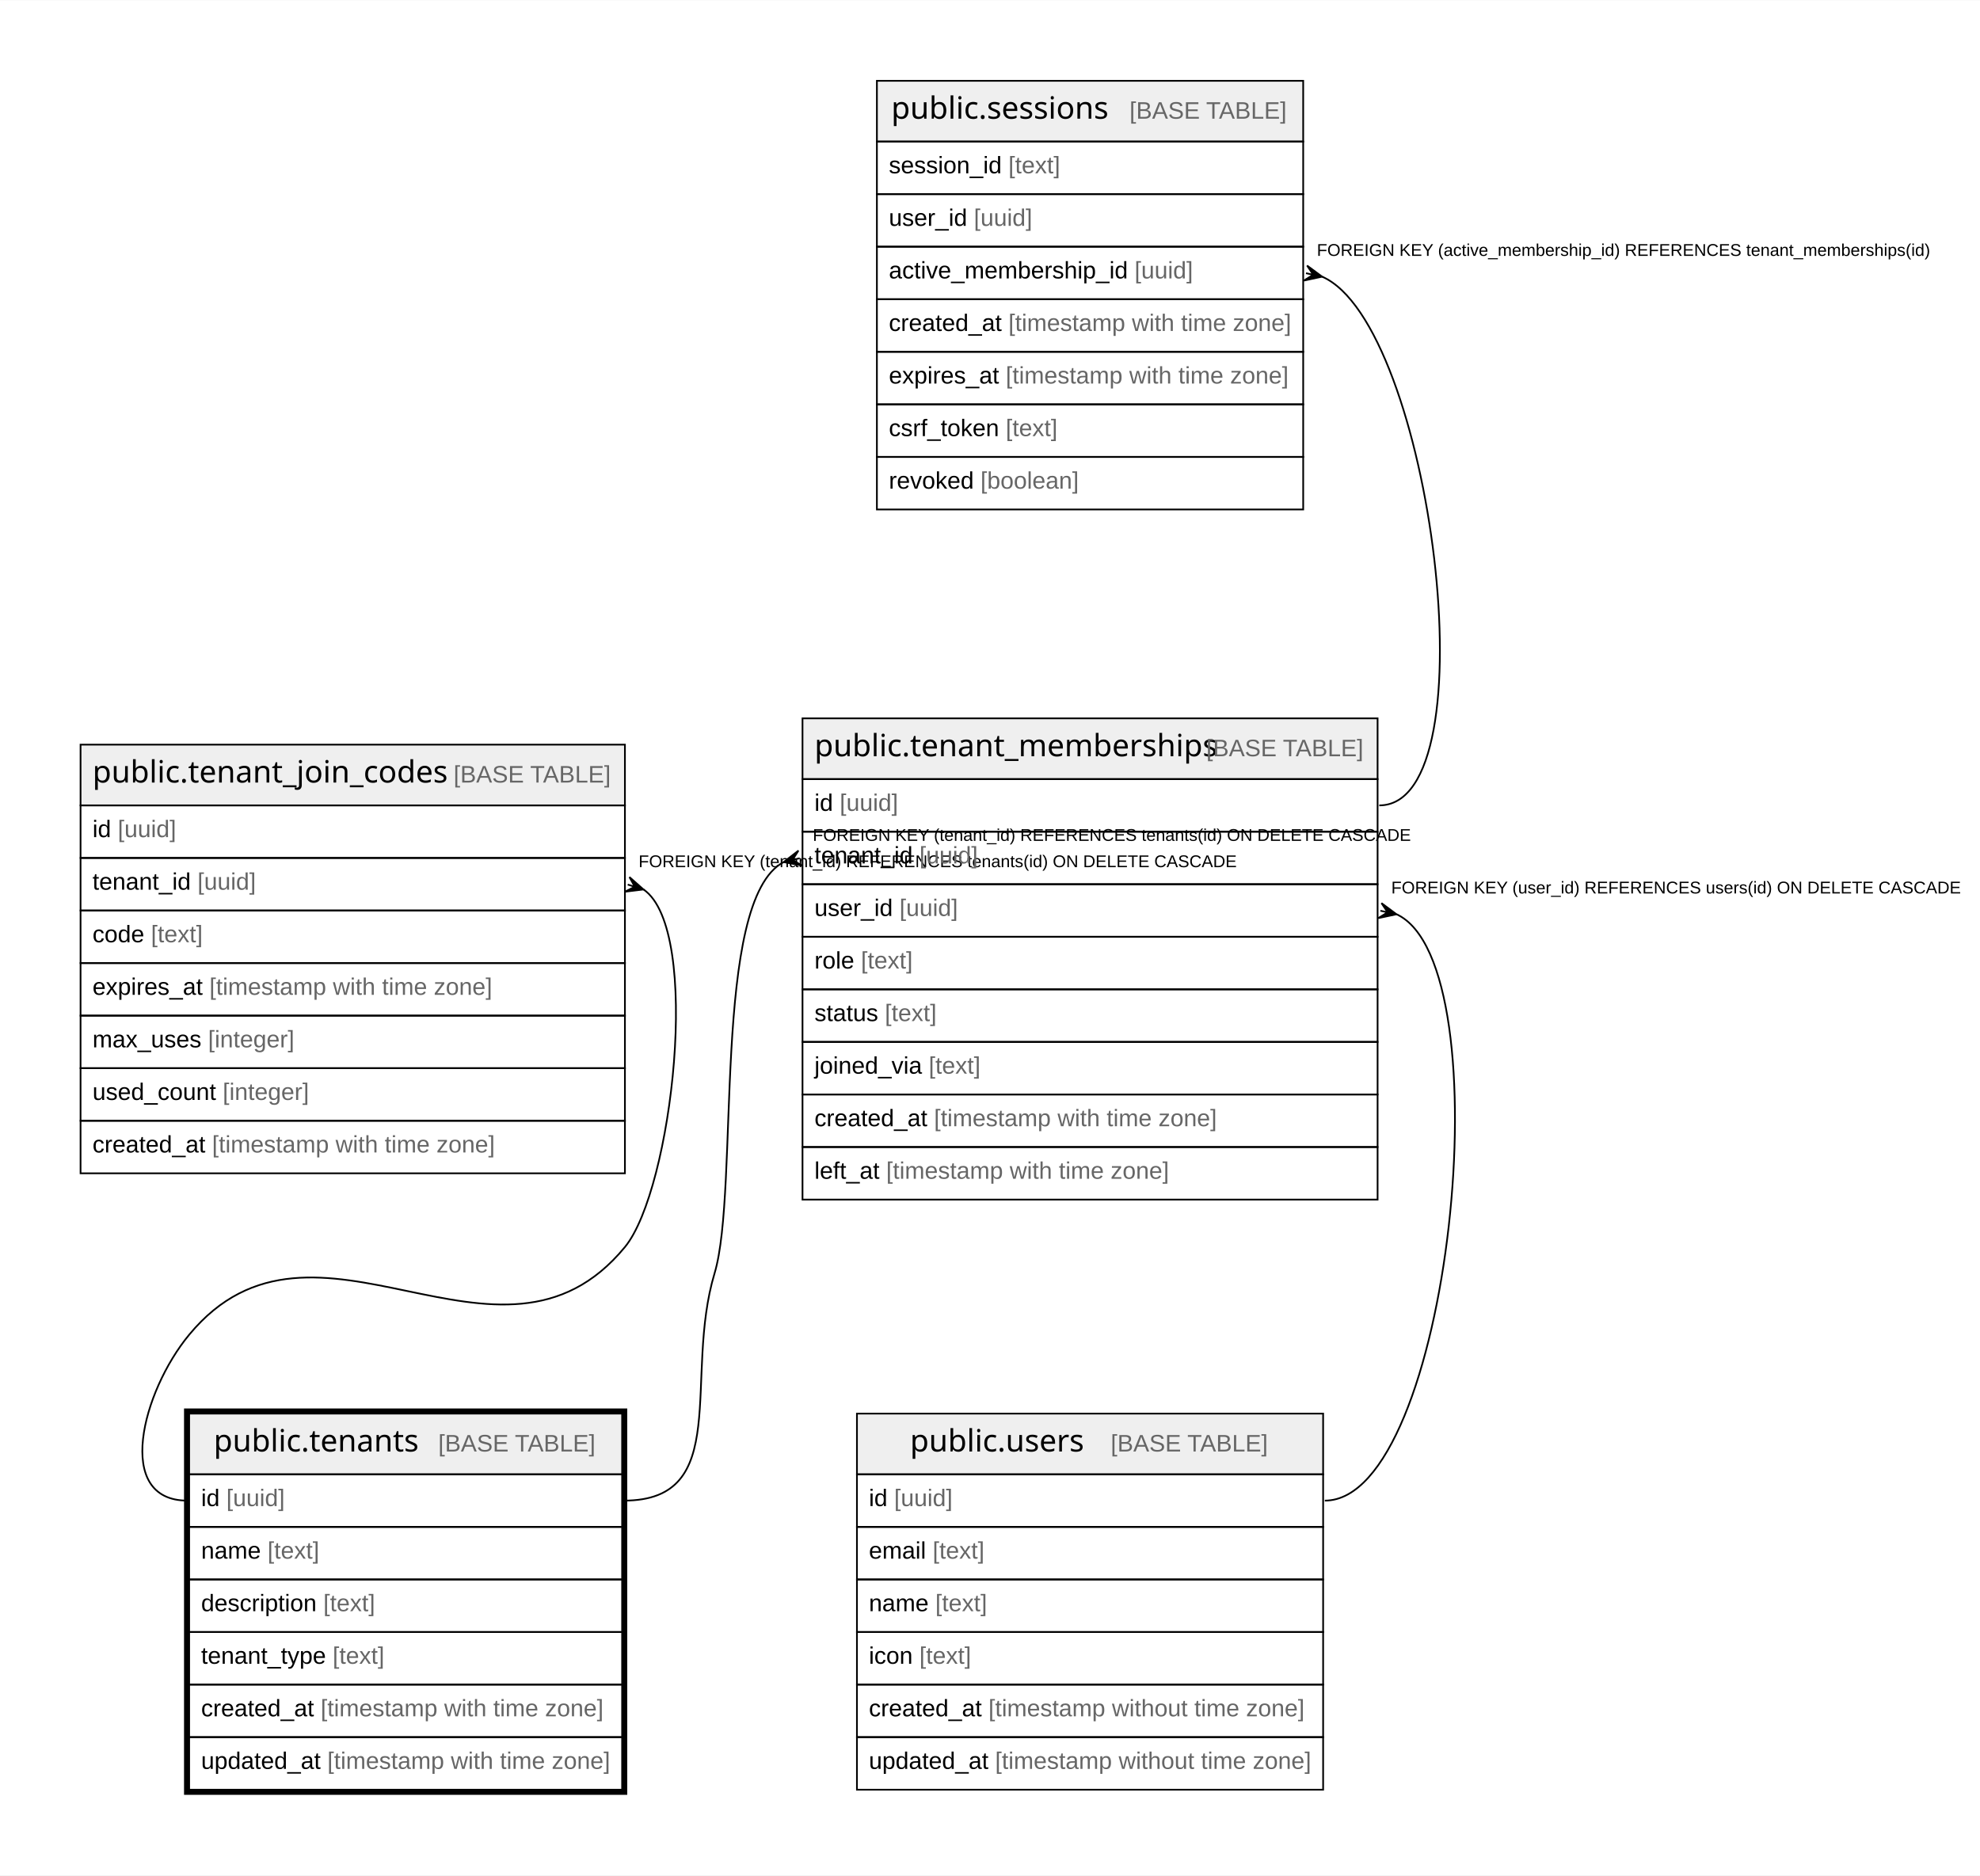
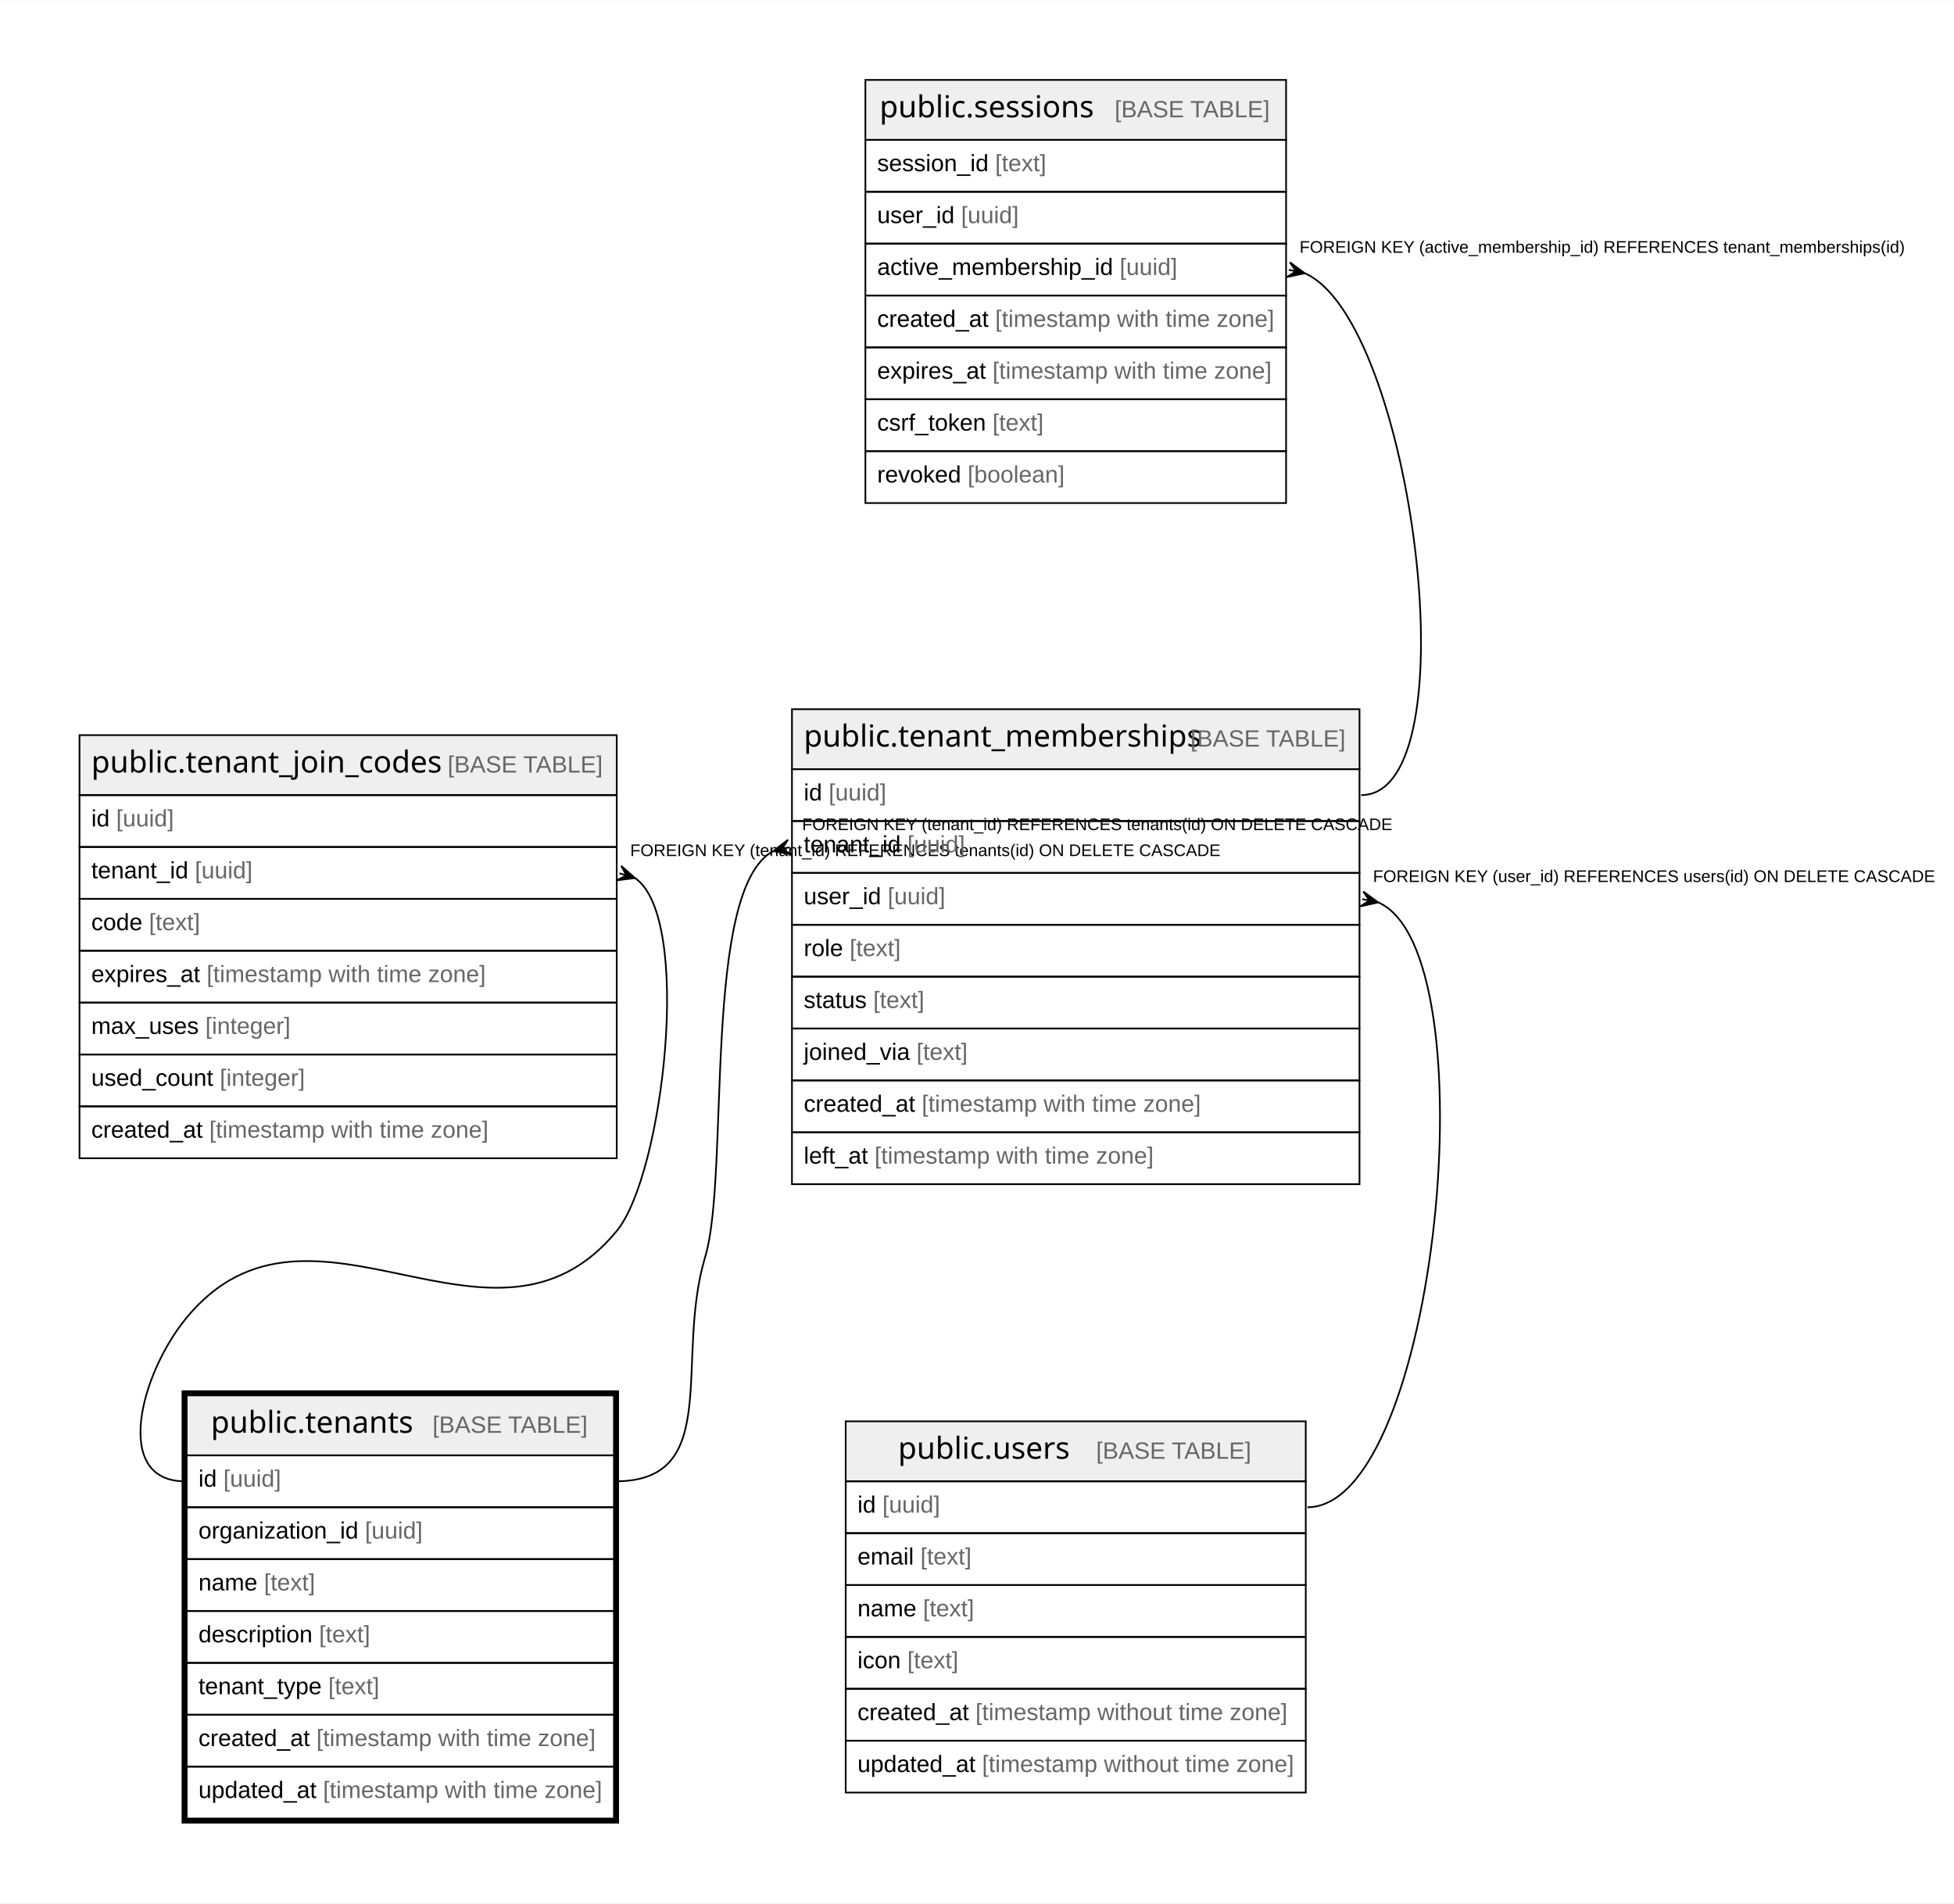
- <svg xmlns="http://www.w3.org/2000/svg" width="1160pt" height="1099pt" viewBox="0.00 0.00 1160.11 1098.80">
-   <g id="graph0" class="graph" transform="scale(1 1) rotate(0) translate(4 1094.8)">
-     <polygon fill="white" stroke="none" points="-4,4 -4,-1094.8 1156.11,-1094.8 1156.11,4 -4,4" />
+ <svg xmlns="http://www.w3.org/2000/svg" width="1160pt" height="1130pt" viewBox="0.00 0.00 1160.11 1129.60">
+   <g id="graph0" class="graph" transform="scale(1 1) rotate(0) translate(4 1125.6)">
+     <polygon fill="white" stroke="none" points="-4,4 -4,-1125.6 1156.11,-1125.6 1156.11,4 -4,4" />
    <g id="node1" class="node">
-       <polygon fill="#efefef" stroke="none" points="106.83,-231 106.83,-266.6 360.51,-266.6 360.51,-231 106.83,-231" />
-       <polygon fill="none" stroke="black" points="106.83,-231 106.83,-266.6 360.51,-266.6 360.51,-231 106.83,-231" />
-       <text text-anchor="start" x="121.19" y="-244.4" font-family="Arial Bold" font-size="18.00">public.tenants</text>
-       <text text-anchor="start" x="221.67" y="-244.4" font-family="Arial" font-size="14.00">    </text>
-       <text text-anchor="start" x="252.78" y="-244.4" font-family="Arial" font-size="14.00" fill="#666666">[BASE TABLE]</text>
+       <polygon fill="#efefef" stroke="none" points="106.83,-261.8 106.83,-297.4 360.51,-297.4 360.51,-261.8 106.83,-261.8" />
+       <polygon fill="none" stroke="black" points="106.83,-261.8 106.83,-297.4 360.51,-297.4 360.51,-261.8 106.83,-261.8" />
+       <text text-anchor="start" x="121.19" y="-275.2" font-family="Arial Bold" font-size="18.00">public.tenants</text>
+       <text text-anchor="start" x="221.67" y="-275.2" font-family="Arial" font-size="14.00">    </text>
+       <text text-anchor="start" x="252.78" y="-275.2" font-family="Arial" font-size="14.00" fill="#666666">[BASE TABLE]</text>
+       <polygon fill="none" stroke="black" points="106.83,-231 106.83,-261.8 360.51,-261.8 360.51,-231 106.83,-231" />
+       <text text-anchor="start" x="113.83" y="-243.2" font-family="Arial" font-size="14.00">id </text>
+       <text text-anchor="start" x="128.62" y="-243.2" font-family="Arial" font-size="14.00" fill="#666666">[uuid]</text>
      <polygon fill="none" stroke="black" points="106.83,-200.2 106.83,-231 360.51,-231 360.51,-200.2 106.83,-200.2" />
-       <text text-anchor="start" x="113.83" y="-212.4" font-family="Arial" font-size="14.00">id </text>
-       <text text-anchor="start" x="128.62" y="-212.4" font-family="Arial" font-size="14.00" fill="#666666">[uuid]</text>
+       <text text-anchor="start" x="113.83" y="-212.4" font-family="Arial" font-size="14.00">organization_id </text>
+       <text text-anchor="start" x="212.68" y="-212.4" font-family="Arial" font-size="14.00" fill="#666666">[uuid]</text>
      <polygon fill="none" stroke="black" points="106.83,-169.4 106.83,-200.2 360.51,-200.2 360.51,-169.4 106.83,-169.4" />
      <text text-anchor="start" x="113.83" y="-181.6" font-family="Arial" font-size="14.00">name </text>
      <text text-anchor="start" x="152.74" y="-181.6" font-family="Arial" font-size="14.00" fill="#666666">[text]</text>
      <polygon fill="none" stroke="black" points="106.83,-138.6 106.83,-169.4 360.51,-169.4 360.51,-138.6 106.83,-138.6" />
      <text text-anchor="start" x="113.83" y="-150.8" font-family="Arial" font-size="14.00">description </text>
      <text text-anchor="start" x="185.43" y="-150.8" font-family="Arial" font-size="14.00" fill="#666666">[text]</text>
      <polygon fill="none" stroke="black" points="106.83,-107.8 106.83,-138.6 360.51,-138.6 360.51,-107.8 106.83,-107.8" />
      <text text-anchor="start" x="113.83" y="-120" font-family="Arial" font-size="14.00">tenant_type </text>
      <text text-anchor="start" x="190.89" y="-120" font-family="Arial" font-size="14.00" fill="#666666">[text]</text>
      <polygon fill="none" stroke="black" points="106.83,-77 106.83,-107.8 360.51,-107.8 360.51,-77 106.83,-77" />
      <text text-anchor="start" x="113.83" y="-89.2" font-family="Arial" font-size="14.00">created_at </text>
      <text text-anchor="start" x="183.88" y="-89.2" font-family="Arial" font-size="14.00" fill="#666666">[timestamp with time zone]</text>
      <polygon fill="none" stroke="black" points="106.83,-46.2 106.83,-77 360.51,-77 360.51,-46.2 106.83,-46.2" />
      <text text-anchor="start" x="113.83" y="-58.4" font-family="Arial" font-size="14.00">updated_at </text>
      <text text-anchor="start" x="187.79" y="-58.4" font-family="Arial" font-size="14.00" fill="#666666">[timestamp with time zone]</text>
-       <polygon fill="none" stroke="black" stroke-width="3" points="105.33,-44.7 105.33,-268.1 362.01,-268.1 362.01,-44.7 105.33,-44.7" />
+       <polygon fill="none" stroke="black" stroke-width="3" points="105.33,-44.7 105.33,-298.9 362.01,-298.9 362.01,-44.7 105.33,-44.7" />
    </g>
    <g id="node2" class="node">
-       <polygon fill="#efefef" stroke="none" points="43.2,-623 43.2,-658.6 362.15,-658.6 362.15,-623 43.2,-623" />
-       <polygon fill="none" stroke="black" points="43.2,-623 43.2,-658.6 362.15,-658.6 362.15,-623 43.2,-623" />
-       <text text-anchor="start" x="50.2" y="-636.4" font-family="Arial Bold" font-size="18.00">public.tenant_join_codes</text>
-       <text text-anchor="start" x="230.66" y="-636.4" font-family="Arial" font-size="14.00">    </text>
-       <text text-anchor="start" x="261.77" y="-636.4" font-family="Arial" font-size="14.00" fill="#666666">[BASE TABLE]</text>
+       <polygon fill="#efefef" stroke="none" points="43.2,-653.8 43.2,-689.4 362.15,-689.4 362.15,-653.8 43.2,-653.8" />
+       <polygon fill="none" stroke="black" points="43.2,-653.8 43.2,-689.4 362.15,-689.4 362.15,-653.8 43.2,-653.8" />
+       <text text-anchor="start" x="50.2" y="-667.2" font-family="Arial Bold" font-size="18.00">public.tenant_join_codes</text>
+       <text text-anchor="start" x="230.66" y="-667.2" font-family="Arial" font-size="14.00">    </text>
+       <text text-anchor="start" x="261.77" y="-667.2" font-family="Arial" font-size="14.00" fill="#666666">[BASE TABLE]</text>
+       <polygon fill="none" stroke="black" points="43.2,-623 43.2,-653.8 362.15,-653.8 362.15,-623 43.2,-623" />
+       <text text-anchor="start" x="50.2" y="-635.2" font-family="Arial" font-size="14.00">id </text>
+       <text text-anchor="start" x="64.99" y="-635.2" font-family="Arial" font-size="14.00" fill="#666666">[uuid]</text>
      <polygon fill="none" stroke="black" points="43.2,-592.2 43.2,-623 362.15,-623 362.15,-592.2 43.2,-592.2" />
-       <text text-anchor="start" x="50.2" y="-604.4" font-family="Arial" font-size="14.00">id </text>
-       <text text-anchor="start" x="64.99" y="-604.4" font-family="Arial" font-size="14.00" fill="#666666">[uuid]</text>
+       <text text-anchor="start" x="50.2" y="-604.4" font-family="Arial" font-size="14.00">tenant_id </text>
+       <text text-anchor="start" x="111.7" y="-604.4" font-family="Arial" font-size="14.00" fill="#666666">[uuid]</text>
      <polygon fill="none" stroke="black" points="43.2,-561.4 43.2,-592.2 362.15,-592.2 362.15,-561.4 43.2,-561.4" />
-       <text text-anchor="start" x="50.2" y="-573.6" font-family="Arial" font-size="14.00">tenant_id </text>
-       <text text-anchor="start" x="111.7" y="-573.6" font-family="Arial" font-size="14.00" fill="#666666">[uuid]</text>
+       <text text-anchor="start" x="50.2" y="-573.6" font-family="Arial" font-size="14.00">code </text>
+       <text text-anchor="start" x="84.45" y="-573.6" font-family="Arial" font-size="14.00" fill="#666666">[text]</text>
      <polygon fill="none" stroke="black" points="43.2,-530.6 43.2,-561.4 362.15,-561.4 362.15,-530.6 43.2,-530.6" />
-       <text text-anchor="start" x="50.2" y="-542.8" font-family="Arial" font-size="14.00">code </text>
-       <text text-anchor="start" x="84.45" y="-542.8" font-family="Arial" font-size="14.00" fill="#666666">[text]</text>
+       <text text-anchor="start" x="50.2" y="-542.8" font-family="Arial" font-size="14.00">expires_at </text>
+       <text text-anchor="start" x="118.68" y="-542.8" font-family="Arial" font-size="14.00" fill="#666666">[timestamp with time zone]</text>
      <polygon fill="none" stroke="black" points="43.2,-499.8 43.2,-530.6 362.15,-530.6 362.15,-499.8 43.2,-499.8" />
-       <text text-anchor="start" x="50.2" y="-512" font-family="Arial" font-size="14.00">expires_at </text>
-       <text text-anchor="start" x="118.68" y="-512" font-family="Arial" font-size="14.00" fill="#666666">[timestamp with time zone]</text>
+       <text text-anchor="start" x="50.2" y="-512" font-family="Arial" font-size="14.00">max_uses </text>
+       <text text-anchor="start" x="117.9" y="-512" font-family="Arial" font-size="14.00" fill="#666666">[integer]</text>
      <polygon fill="none" stroke="black" points="43.2,-469 43.2,-499.8 362.15,-499.8 362.15,-469 43.2,-469" />
-       <text text-anchor="start" x="50.2" y="-481.2" font-family="Arial" font-size="14.00">max_uses </text>
-       <text text-anchor="start" x="117.9" y="-481.2" font-family="Arial" font-size="14.00" fill="#666666">[integer]</text>
+       <text text-anchor="start" x="50.2" y="-481.2" font-family="Arial" font-size="14.00">used_count </text>
+       <text text-anchor="start" x="126.48" y="-481.2" font-family="Arial" font-size="14.00" fill="#666666">[integer]</text>
      <polygon fill="none" stroke="black" points="43.2,-438.2 43.2,-469 362.15,-469 362.15,-438.2 43.2,-438.2" />
-       <text text-anchor="start" x="50.2" y="-450.4" font-family="Arial" font-size="14.00">used_count </text>
-       <text text-anchor="start" x="126.48" y="-450.4" font-family="Arial" font-size="14.00" fill="#666666">[integer]</text>
-       <polygon fill="none" stroke="black" points="43.2,-407.4 43.2,-438.2 362.15,-438.2 362.15,-407.4 43.2,-407.4" />
-       <text text-anchor="start" x="50.2" y="-419.6" font-family="Arial" font-size="14.00">created_at </text>
-       <text text-anchor="start" x="120.25" y="-419.6" font-family="Arial" font-size="14.00" fill="#666666">[timestamp with time zone]</text>
+       <text text-anchor="start" x="50.2" y="-450.4" font-family="Arial" font-size="14.00">created_at </text>
+       <text text-anchor="start" x="120.25" y="-450.4" font-family="Arial" font-size="14.00" fill="#666666">[timestamp with time zone]</text>
    </g>
    <g id="edge1" class="edge">
-       <path fill="none" stroke="black" d="M373.05,-573.73C407.47,-550.13 389.82,-397.83 362.15,-364.2 288.61,-274.81 180.62,-401.98 106.83,-312.8 79.29,-279.51 62.63,-215.6 105.83,-215.6" />
-       <polygon fill="black" stroke="black" points="373.02,-573.74 362.13,-572.4 367.92,-575.32 363.79,-576.6 363.79,-576.6 363.79,-576.6 367.92,-575.32 364.8,-581 373.02,-573.74" />
-       <text text-anchor="start" x="370.15" y="-586.8" font-family="Arial" font-size="10.00">FOREIGN KEY (tenant_id) REFERENCES tenants(id) ON DELETE CASCADE</text>
+       <path fill="none" stroke="black" d="M373.05,-604.53C407.47,-580.93 389.82,-428.63 362.15,-395 288.61,-305.61 180.62,-432.78 106.83,-343.6 79.29,-310.31 62.63,-246.4 105.83,-246.4" />
+       <polygon fill="black" stroke="black" points="373.02,-604.54 362.13,-603.2 367.92,-606.12 363.79,-607.4 363.79,-607.4 363.79,-607.4 367.92,-606.12 364.8,-611.8 373.02,-604.54" />
+       <text text-anchor="start" x="370.15" y="-617.6" font-family="Arial" font-size="10.00">FOREIGN KEY (tenant_id) REFERENCES tenants(id) ON DELETE CASCADE</text>
    </g>
    <g id="node3" class="node">
-       <polygon fill="#efefef" stroke="none" points="466.2,-638.4 466.2,-674 803.15,-674 803.15,-638.4 466.2,-638.4" />
-       <polygon fill="none" stroke="black" points="466.2,-638.4 466.2,-674 803.15,-674 803.15,-638.4 466.2,-638.4" />
-       <text text-anchor="start" x="473.2" y="-651.8" font-family="Arial Bold" font-size="18.00">public.tenant_memberships</text>
-       <text text-anchor="start" x="671.66" y="-651.8" font-family="Arial" font-size="14.00">    </text>
-       <text text-anchor="start" x="702.77" y="-651.8" font-family="Arial" font-size="14.00" fill="#666666">[BASE TABLE]</text>
+       <polygon fill="#efefef" stroke="none" points="466.2,-669.2 466.2,-704.8 803.15,-704.8 803.15,-669.2 466.2,-669.2" />
+       <polygon fill="none" stroke="black" points="466.2,-669.2 466.2,-704.8 803.15,-704.8 803.15,-669.2 466.2,-669.2" />
+       <text text-anchor="start" x="473.2" y="-682.6" font-family="Arial Bold" font-size="18.00">public.tenant_memberships</text>
+       <text text-anchor="start" x="671.66" y="-682.6" font-family="Arial" font-size="14.00">    </text>
+       <text text-anchor="start" x="702.77" y="-682.6" font-family="Arial" font-size="14.00" fill="#666666">[BASE TABLE]</text>
+       <polygon fill="none" stroke="black" points="466.2,-638.4 466.2,-669.2 803.15,-669.2 803.15,-638.4 466.2,-638.4" />
+       <text text-anchor="start" x="473.2" y="-650.6" font-family="Arial" font-size="14.00">id </text>
+       <text text-anchor="start" x="487.99" y="-650.6" font-family="Arial" font-size="14.00" fill="#666666">[uuid]</text>
      <polygon fill="none" stroke="black" points="466.2,-607.6 466.2,-638.4 803.15,-638.4 803.15,-607.6 466.2,-607.6" />
-       <text text-anchor="start" x="473.2" y="-619.8" font-family="Arial" font-size="14.00">id </text>
-       <text text-anchor="start" x="487.99" y="-619.8" font-family="Arial" font-size="14.00" fill="#666666">[uuid]</text>
+       <text text-anchor="start" x="473.2" y="-619.8" font-family="Arial" font-size="14.00">tenant_id </text>
+       <text text-anchor="start" x="534.7" y="-619.8" font-family="Arial" font-size="14.00" fill="#666666">[uuid]</text>
      <polygon fill="none" stroke="black" points="466.2,-576.8 466.2,-607.6 803.15,-607.6 803.15,-576.8 466.2,-576.8" />
-       <text text-anchor="start" x="473.2" y="-589" font-family="Arial" font-size="14.00">tenant_id </text>
-       <text text-anchor="start" x="534.7" y="-589" font-family="Arial" font-size="14.00" fill="#666666">[uuid]</text>
+       <text text-anchor="start" x="473.2" y="-589" font-family="Arial" font-size="14.00">user_id </text>
+       <text text-anchor="start" x="523.01" y="-589" font-family="Arial" font-size="14.00" fill="#666666">[uuid]</text>
      <polygon fill="none" stroke="black" points="466.2,-546 466.2,-576.8 803.15,-576.8 803.15,-546 466.2,-546" />
-       <text text-anchor="start" x="473.2" y="-558.2" font-family="Arial" font-size="14.00">user_id </text>
-       <text text-anchor="start" x="523.01" y="-558.2" font-family="Arial" font-size="14.00" fill="#666666">[uuid]</text>
+       <text text-anchor="start" x="473.2" y="-558.2" font-family="Arial" font-size="14.00">role </text>
+       <text text-anchor="start" x="500.43" y="-558.2" font-family="Arial" font-size="14.00" fill="#666666">[text]</text>
      <polygon fill="none" stroke="black" points="466.2,-515.2 466.2,-546 803.15,-546 803.15,-515.2 466.2,-515.2" />
-       <text text-anchor="start" x="473.2" y="-527.4" font-family="Arial" font-size="14.00">role </text>
-       <text text-anchor="start" x="500.43" y="-527.4" font-family="Arial" font-size="14.00" fill="#666666">[text]</text>
+       <text text-anchor="start" x="473.2" y="-527.4" font-family="Arial" font-size="14.00">status </text>
+       <text text-anchor="start" x="514.44" y="-527.4" font-family="Arial" font-size="14.00" fill="#666666">[text]</text>
      <polygon fill="none" stroke="black" points="466.2,-484.4 466.2,-515.2 803.15,-515.2 803.15,-484.4 466.2,-484.4" />
-       <text text-anchor="start" x="473.2" y="-496.6" font-family="Arial" font-size="14.00">status </text>
-       <text text-anchor="start" x="514.44" y="-496.6" font-family="Arial" font-size="14.00" fill="#666666">[text]</text>
+       <text text-anchor="start" x="473.2" y="-496.6" font-family="Arial" font-size="14.00">joined_via </text>
+       <text text-anchor="start" x="540.14" y="-496.6" font-family="Arial" font-size="14.00" fill="#666666">[text]</text>
      <polygon fill="none" stroke="black" points="466.2,-453.6 466.2,-484.4 803.15,-484.4 803.15,-453.6 466.2,-453.6" />
-       <text text-anchor="start" x="473.2" y="-465.8" font-family="Arial" font-size="14.00">joined_via </text>
-       <text text-anchor="start" x="540.14" y="-465.8" font-family="Arial" font-size="14.00" fill="#666666">[text]</text>
+       <text text-anchor="start" x="473.2" y="-465.8" font-family="Arial" font-size="14.00">created_at </text>
+       <text text-anchor="start" x="543.25" y="-465.8" font-family="Arial" font-size="14.00" fill="#666666">[timestamp with time zone]</text>
      <polygon fill="none" stroke="black" points="466.2,-422.8 466.2,-453.6 803.15,-453.6 803.15,-422.8 466.2,-422.8" />
-       <text text-anchor="start" x="473.2" y="-435" font-family="Arial" font-size="14.00">created_at </text>
-       <text text-anchor="start" x="543.25" y="-435" font-family="Arial" font-size="14.00" fill="#666666">[timestamp with time zone]</text>
-       <polygon fill="none" stroke="black" points="466.2,-392 466.2,-422.8 803.15,-422.8 803.15,-392 466.2,-392" />
-       <text text-anchor="start" x="473.2" y="-404.2" font-family="Arial" font-size="14.00">left_at </text>
-       <text text-anchor="start" x="515.23" y="-404.2" font-family="Arial" font-size="14.00" fill="#666666">[timestamp with time zone]</text>
+       <text text-anchor="start" x="473.2" y="-435" font-family="Arial" font-size="14.00">left_at </text>
+       <text text-anchor="start" x="515.23" y="-435" font-family="Arial" font-size="14.00" fill="#666666">[timestamp with time zone]</text>
    </g>
    <g id="edge2" class="edge">
-       <path fill="none" stroke="black" d="M455.17,-589.78C412.54,-567.51 429.53,-398.19 414.67,-348.8 396.31,-287.76 425.25,-215.6 361.51,-215.6" />
-       <polygon fill="black" stroke="black" points="455.15,-589.77 463.82,-596.5 460.34,-591.03 464.55,-592.04 464.55,-592.04 464.55,-592.04 460.34,-591.03 465.93,-587.75 455.15,-589.77" />
-       <text text-anchor="start" x="472.2" y="-602.2" font-family="Arial" font-size="10.00">FOREIGN KEY (tenant_id) REFERENCES tenants(id) ON DELETE CASCADE</text>
+       <path fill="none" stroke="black" d="M455.17,-620.58C412.54,-598.31 429.53,-428.99 414.67,-379.6 396.31,-318.56 425.25,-246.4 361.51,-246.4" />
+       <polygon fill="black" stroke="black" points="455.15,-620.57 463.82,-627.3 460.34,-621.83 464.55,-622.84 464.55,-622.84 464.55,-622.84 460.34,-621.83 465.93,-618.55 455.15,-620.57" />
+       <text text-anchor="start" x="472.2" y="-633" font-family="Arial" font-size="10.00">FOREIGN KEY (tenant_id) REFERENCES tenants(id) ON DELETE CASCADE</text>
    </g>
    <g id="node5" class="node">
-       <polygon fill="#efefef" stroke="none" points="498.1,-231 498.1,-266.6 771.24,-266.6 771.24,-231 498.1,-231" />
-       <polygon fill="none" stroke="black" points="498.1,-231 498.1,-266.6 771.24,-266.6 771.24,-231 498.1,-231" />
-       <text text-anchor="start" x="529.19" y="-244.4" font-family="Arial Bold" font-size="18.00">public.users</text>
-       <text text-anchor="start" x="615.67" y="-244.4" font-family="Arial" font-size="14.00">    </text>
-       <text text-anchor="start" x="646.79" y="-244.4" font-family="Arial" font-size="14.00" fill="#666666">[BASE TABLE]</text>
-       <polygon fill="none" stroke="black" points="498.1,-200.2 498.1,-231 771.24,-231 771.24,-200.2 498.1,-200.2" />
-       <text text-anchor="start" x="505.1" y="-212.4" font-family="Arial" font-size="14.00">id </text>
-       <text text-anchor="start" x="519.89" y="-212.4" font-family="Arial" font-size="14.00" fill="#666666">[uuid]</text>
-       <polygon fill="none" stroke="black" points="498.1,-169.4 498.1,-200.2 771.24,-200.2 771.24,-169.4 498.1,-169.4" />
-       <text text-anchor="start" x="505.1" y="-181.6" font-family="Arial" font-size="14.00">email </text>
-       <text text-anchor="start" x="542.45" y="-181.6" font-family="Arial" font-size="14.00" fill="#666666">[text]</text>
-       <polygon fill="none" stroke="black" points="498.1,-138.6 498.1,-169.4 771.24,-169.4 771.24,-138.6 498.1,-138.6" />
-       <text text-anchor="start" x="505.1" y="-150.8" font-family="Arial" font-size="14.00">name </text>
-       <text text-anchor="start" x="544.01" y="-150.8" font-family="Arial" font-size="14.00" fill="#666666">[text]</text>
-       <polygon fill="none" stroke="black" points="498.1,-107.8 498.1,-138.6 771.24,-138.6 771.24,-107.8 498.1,-107.8" />
-       <text text-anchor="start" x="505.1" y="-120" font-family="Arial" font-size="14.00">icon </text>
-       <text text-anchor="start" x="534.67" y="-120" font-family="Arial" font-size="14.00" fill="#666666">[text]</text>
-       <polygon fill="none" stroke="black" points="498.1,-77 498.1,-107.8 771.24,-107.8 771.24,-77 498.1,-77" />
-       <text text-anchor="start" x="505.1" y="-89.2" font-family="Arial" font-size="14.00">created_at </text>
-       <text text-anchor="start" x="575.15" y="-89.2" font-family="Arial" font-size="14.00" fill="#666666">[timestamp without time zone]</text>
-       <polygon fill="none" stroke="black" points="498.1,-46.2 498.1,-77 771.24,-77 771.24,-46.2 498.1,-46.2" />
-       <text text-anchor="start" x="505.1" y="-58.4" font-family="Arial" font-size="14.00">updated_at </text>
-       <text text-anchor="start" x="579.06" y="-58.4" font-family="Arial" font-size="14.00" fill="#666666">[timestamp without time zone]</text>
+       <polygon fill="#efefef" stroke="none" points="498.1,-246.4 498.1,-282 771.24,-282 771.24,-246.4 498.1,-246.4" />
+       <polygon fill="none" stroke="black" points="498.1,-246.4 498.1,-282 771.24,-282 771.24,-246.4 498.1,-246.4" />
+       <text text-anchor="start" x="529.19" y="-259.8" font-family="Arial Bold" font-size="18.00">public.users</text>
+       <text text-anchor="start" x="615.67" y="-259.8" font-family="Arial" font-size="14.00">    </text>
+       <text text-anchor="start" x="646.79" y="-259.8" font-family="Arial" font-size="14.00" fill="#666666">[BASE TABLE]</text>
+       <polygon fill="none" stroke="black" points="498.1,-215.6 498.1,-246.4 771.24,-246.4 771.24,-215.6 498.1,-215.6" />
+       <text text-anchor="start" x="505.1" y="-227.8" font-family="Arial" font-size="14.00">id </text>
+       <text text-anchor="start" x="519.89" y="-227.8" font-family="Arial" font-size="14.00" fill="#666666">[uuid]</text>
+       <polygon fill="none" stroke="black" points="498.1,-184.8 498.1,-215.6 771.24,-215.6 771.24,-184.8 498.1,-184.8" />
+       <text text-anchor="start" x="505.1" y="-197" font-family="Arial" font-size="14.00">email </text>
+       <text text-anchor="start" x="542.45" y="-197" font-family="Arial" font-size="14.00" fill="#666666">[text]</text>
+       <polygon fill="none" stroke="black" points="498.1,-154 498.1,-184.8 771.24,-184.8 771.24,-154 498.1,-154" />
+       <text text-anchor="start" x="505.1" y="-166.2" font-family="Arial" font-size="14.00">name </text>
+       <text text-anchor="start" x="544.01" y="-166.2" font-family="Arial" font-size="14.00" fill="#666666">[text]</text>
+       <polygon fill="none" stroke="black" points="498.1,-123.2 498.1,-154 771.24,-154 771.24,-123.2 498.1,-123.2" />
+       <text text-anchor="start" x="505.1" y="-135.4" font-family="Arial" font-size="14.00">icon </text>
+       <text text-anchor="start" x="534.67" y="-135.4" font-family="Arial" font-size="14.00" fill="#666666">[text]</text>
+       <polygon fill="none" stroke="black" points="498.1,-92.4 498.1,-123.2 771.24,-123.2 771.24,-92.4 498.1,-92.4" />
+       <text text-anchor="start" x="505.1" y="-104.6" font-family="Arial" font-size="14.00">created_at </text>
+       <text text-anchor="start" x="575.15" y="-104.6" font-family="Arial" font-size="14.00" fill="#666666">[timestamp without time zone]</text>
+       <polygon fill="none" stroke="black" points="498.1,-61.6 498.1,-92.4 771.24,-92.4 771.24,-61.6 498.1,-61.6" />
+       <text text-anchor="start" x="505.1" y="-73.8" font-family="Arial" font-size="14.00">updated_at </text>
+       <text text-anchor="start" x="579.06" y="-73.8" font-family="Arial" font-size="14.00" fill="#666666">[timestamp without time zone]</text>
    </g>
    <g id="edge4" class="edge">
-       <path fill="none" stroke="black" d="M814.29,-559.19C878.23,-529.74 845.8,-215.6 772.24,-215.6" />
-       <polygon fill="black" stroke="black" points="814.24,-559.2 803.52,-556.93 809.03,-560.34 804.8,-561.26 804.8,-561.26 804.8,-561.26 809.03,-560.34 805.43,-565.73 814.24,-559.2" />
-       <text text-anchor="start" x="811.15" y="-571.4" font-family="Arial" font-size="10.00">FOREIGN KEY (user_id) REFERENCES users(id) ON DELETE CASCADE</text>
+       <path fill="none" stroke="black" d="M814.33,-590.08C881.76,-560.48 849.2,-231 772.24,-231" />
+       <polygon fill="black" stroke="black" points="814.26,-590.09 803.56,-587.73 809.04,-591.18 804.8,-592.06 804.8,-592.06 804.8,-592.06 809.04,-591.18 805.39,-596.54 814.26,-590.09" />
+       <text text-anchor="start" x="811.15" y="-602.2" font-family="Arial" font-size="10.00">FOREIGN KEY (user_id) REFERENCES users(id) ON DELETE CASCADE</text>
    </g>
    <g id="node4" class="node">
-       <polygon fill="#efefef" stroke="none" points="509.79,-1012 509.79,-1047.6 759.56,-1047.6 759.56,-1012 509.79,-1012" />
-       <polygon fill="none" stroke="black" points="509.79,-1012 509.79,-1047.6 759.56,-1047.6 759.56,-1012 509.79,-1012" />
-       <text text-anchor="start" x="518.18" y="-1025.4" font-family="Arial Bold" font-size="18.00">public.sessions</text>
-       <text text-anchor="start" x="626.68" y="-1025.4" font-family="Arial" font-size="14.00">    </text>
-       <text text-anchor="start" x="657.8" y="-1025.4" font-family="Arial" font-size="14.00" fill="#666666">[BASE TABLE]</text>
+       <polygon fill="#efefef" stroke="none" points="509.79,-1042.8 509.79,-1078.4 759.56,-1078.4 759.56,-1042.8 509.79,-1042.8" />
+       <polygon fill="none" stroke="black" points="509.79,-1042.8 509.79,-1078.4 759.56,-1078.4 759.56,-1042.8 509.79,-1042.8" />
+       <text text-anchor="start" x="518.18" y="-1056.2" font-family="Arial Bold" font-size="18.00">public.sessions</text>
+       <text text-anchor="start" x="626.68" y="-1056.2" font-family="Arial" font-size="14.00">    </text>
+       <text text-anchor="start" x="657.8" y="-1056.2" font-family="Arial" font-size="14.00" fill="#666666">[BASE TABLE]</text>
+       <polygon fill="none" stroke="black" points="509.79,-1012 509.79,-1042.8 759.56,-1042.8 759.56,-1012 509.79,-1012" />
+       <text text-anchor="start" x="516.79" y="-1024.2" font-family="Arial" font-size="14.00">session_id </text>
+       <text text-anchor="start" x="586.83" y="-1024.2" font-family="Arial" font-size="14.00" fill="#666666">[text]</text>
      <polygon fill="none" stroke="black" points="509.79,-981.2 509.79,-1012 759.56,-1012 759.56,-981.2 509.79,-981.2" />
-       <text text-anchor="start" x="516.79" y="-993.4" font-family="Arial" font-size="14.00">session_id </text>
-       <text text-anchor="start" x="586.83" y="-993.4" font-family="Arial" font-size="14.00" fill="#666666">[text]</text>
+       <text text-anchor="start" x="516.79" y="-993.4" font-family="Arial" font-size="14.00">user_id </text>
+       <text text-anchor="start" x="566.59" y="-993.4" font-family="Arial" font-size="14.00" fill="#666666">[uuid]</text>
      <polygon fill="none" stroke="black" points="509.79,-950.4 509.79,-981.2 759.56,-981.2 759.56,-950.4 509.79,-950.4" />
-       <text text-anchor="start" x="516.79" y="-962.6" font-family="Arial" font-size="14.00">user_id </text>
-       <text text-anchor="start" x="566.59" y="-962.6" font-family="Arial" font-size="14.00" fill="#666666">[uuid]</text>
+       <text text-anchor="start" x="516.79" y="-962.6" font-family="Arial" font-size="14.00">active_membership_id </text>
+       <text text-anchor="start" x="660.75" y="-962.6" font-family="Arial" font-size="14.00" fill="#666666">[uuid]</text>
      <polygon fill="none" stroke="black" points="509.79,-919.6 509.79,-950.4 759.56,-950.4 759.56,-919.6 509.79,-919.6" />
-       <text text-anchor="start" x="516.79" y="-931.8" font-family="Arial" font-size="14.00">active_membership_id </text>
-       <text text-anchor="start" x="660.75" y="-931.8" font-family="Arial" font-size="14.00" fill="#666666">[uuid]</text>
+       <text text-anchor="start" x="516.79" y="-931.8" font-family="Arial" font-size="14.00">created_at </text>
+       <text text-anchor="start" x="586.84" y="-931.8" font-family="Arial" font-size="14.00" fill="#666666">[timestamp with time zone]</text>
      <polygon fill="none" stroke="black" points="509.79,-888.8 509.79,-919.6 759.56,-919.6 759.56,-888.8 509.79,-888.8" />
-       <text text-anchor="start" x="516.79" y="-901" font-family="Arial" font-size="14.00">created_at </text>
-       <text text-anchor="start" x="586.84" y="-901" font-family="Arial" font-size="14.00" fill="#666666">[timestamp with time zone]</text>
+       <text text-anchor="start" x="516.79" y="-901" font-family="Arial" font-size="14.00">expires_at </text>
+       <text text-anchor="start" x="585.27" y="-901" font-family="Arial" font-size="14.00" fill="#666666">[timestamp with time zone]</text>
      <polygon fill="none" stroke="black" points="509.79,-858 509.79,-888.8 759.56,-888.8 759.56,-858 509.79,-858" />
-       <text text-anchor="start" x="516.79" y="-870.2" font-family="Arial" font-size="14.00">expires_at </text>
-       <text text-anchor="start" x="585.27" y="-870.2" font-family="Arial" font-size="14.00" fill="#666666">[timestamp with time zone]</text>
+       <text text-anchor="start" x="516.79" y="-870.2" font-family="Arial" font-size="14.00">csrf_token </text>
+       <text text-anchor="start" x="585.26" y="-870.2" font-family="Arial" font-size="14.00" fill="#666666">[text]</text>
      <polygon fill="none" stroke="black" points="509.79,-827.2 509.79,-858 759.56,-858 759.56,-827.2 509.79,-827.2" />
-       <text text-anchor="start" x="516.79" y="-839.4" font-family="Arial" font-size="14.00">csrf_token </text>
-       <text text-anchor="start" x="585.26" y="-839.4" font-family="Arial" font-size="14.00" fill="#666666">[text]</text>
-       <polygon fill="none" stroke="black" points="509.79,-796.4 509.79,-827.2 759.56,-827.2 759.56,-796.4 509.79,-796.4" />
-       <text text-anchor="start" x="516.79" y="-808.6" font-family="Arial" font-size="14.00">revoked </text>
-       <text text-anchor="start" x="570.48" y="-808.6" font-family="Arial" font-size="14.00" fill="#666666">[boolean]</text>
+       <text text-anchor="start" x="516.79" y="-839.4" font-family="Arial" font-size="14.00">revoked </text>
+       <text text-anchor="start" x="570.48" y="-839.4" font-family="Arial" font-size="14.00" fill="#666666">[boolean]</text>
    </g>
    <g id="edge3" class="edge">
-       <path fill="none" stroke="black" d="M770.61,-932.84C834.55,-905.28 870.73,-623 804.15,-623" />
-       <polygon fill="black" stroke="black" points="770.66,-932.83 759.94,-930.53 765.45,-933.95 761.21,-934.86 761.21,-934.86 761.21,-934.86 765.45,-933.95 761.83,-939.33 770.66,-932.83" />
-       <text text-anchor="start" x="767.56" y="-945" font-family="Arial" font-size="10.00">FOREIGN KEY (active_membership_id) REFERENCES tenant_memberships(id)</text>
+       <path fill="none" stroke="black" d="M770.61,-963.64C834.55,-936.08 870.73,-653.8 804.15,-653.8" />
+       <polygon fill="black" stroke="black" points="770.66,-963.63 759.94,-961.33 765.45,-964.75 761.21,-965.66 761.21,-965.66 761.21,-965.66 765.45,-964.75 761.83,-970.13 770.66,-963.63" />
+       <text text-anchor="start" x="767.56" y="-975.8" font-family="Arial" font-size="10.00">FOREIGN KEY (active_membership_id) REFERENCES tenant_memberships(id)</text>
    </g>
  </g>
</svg>
